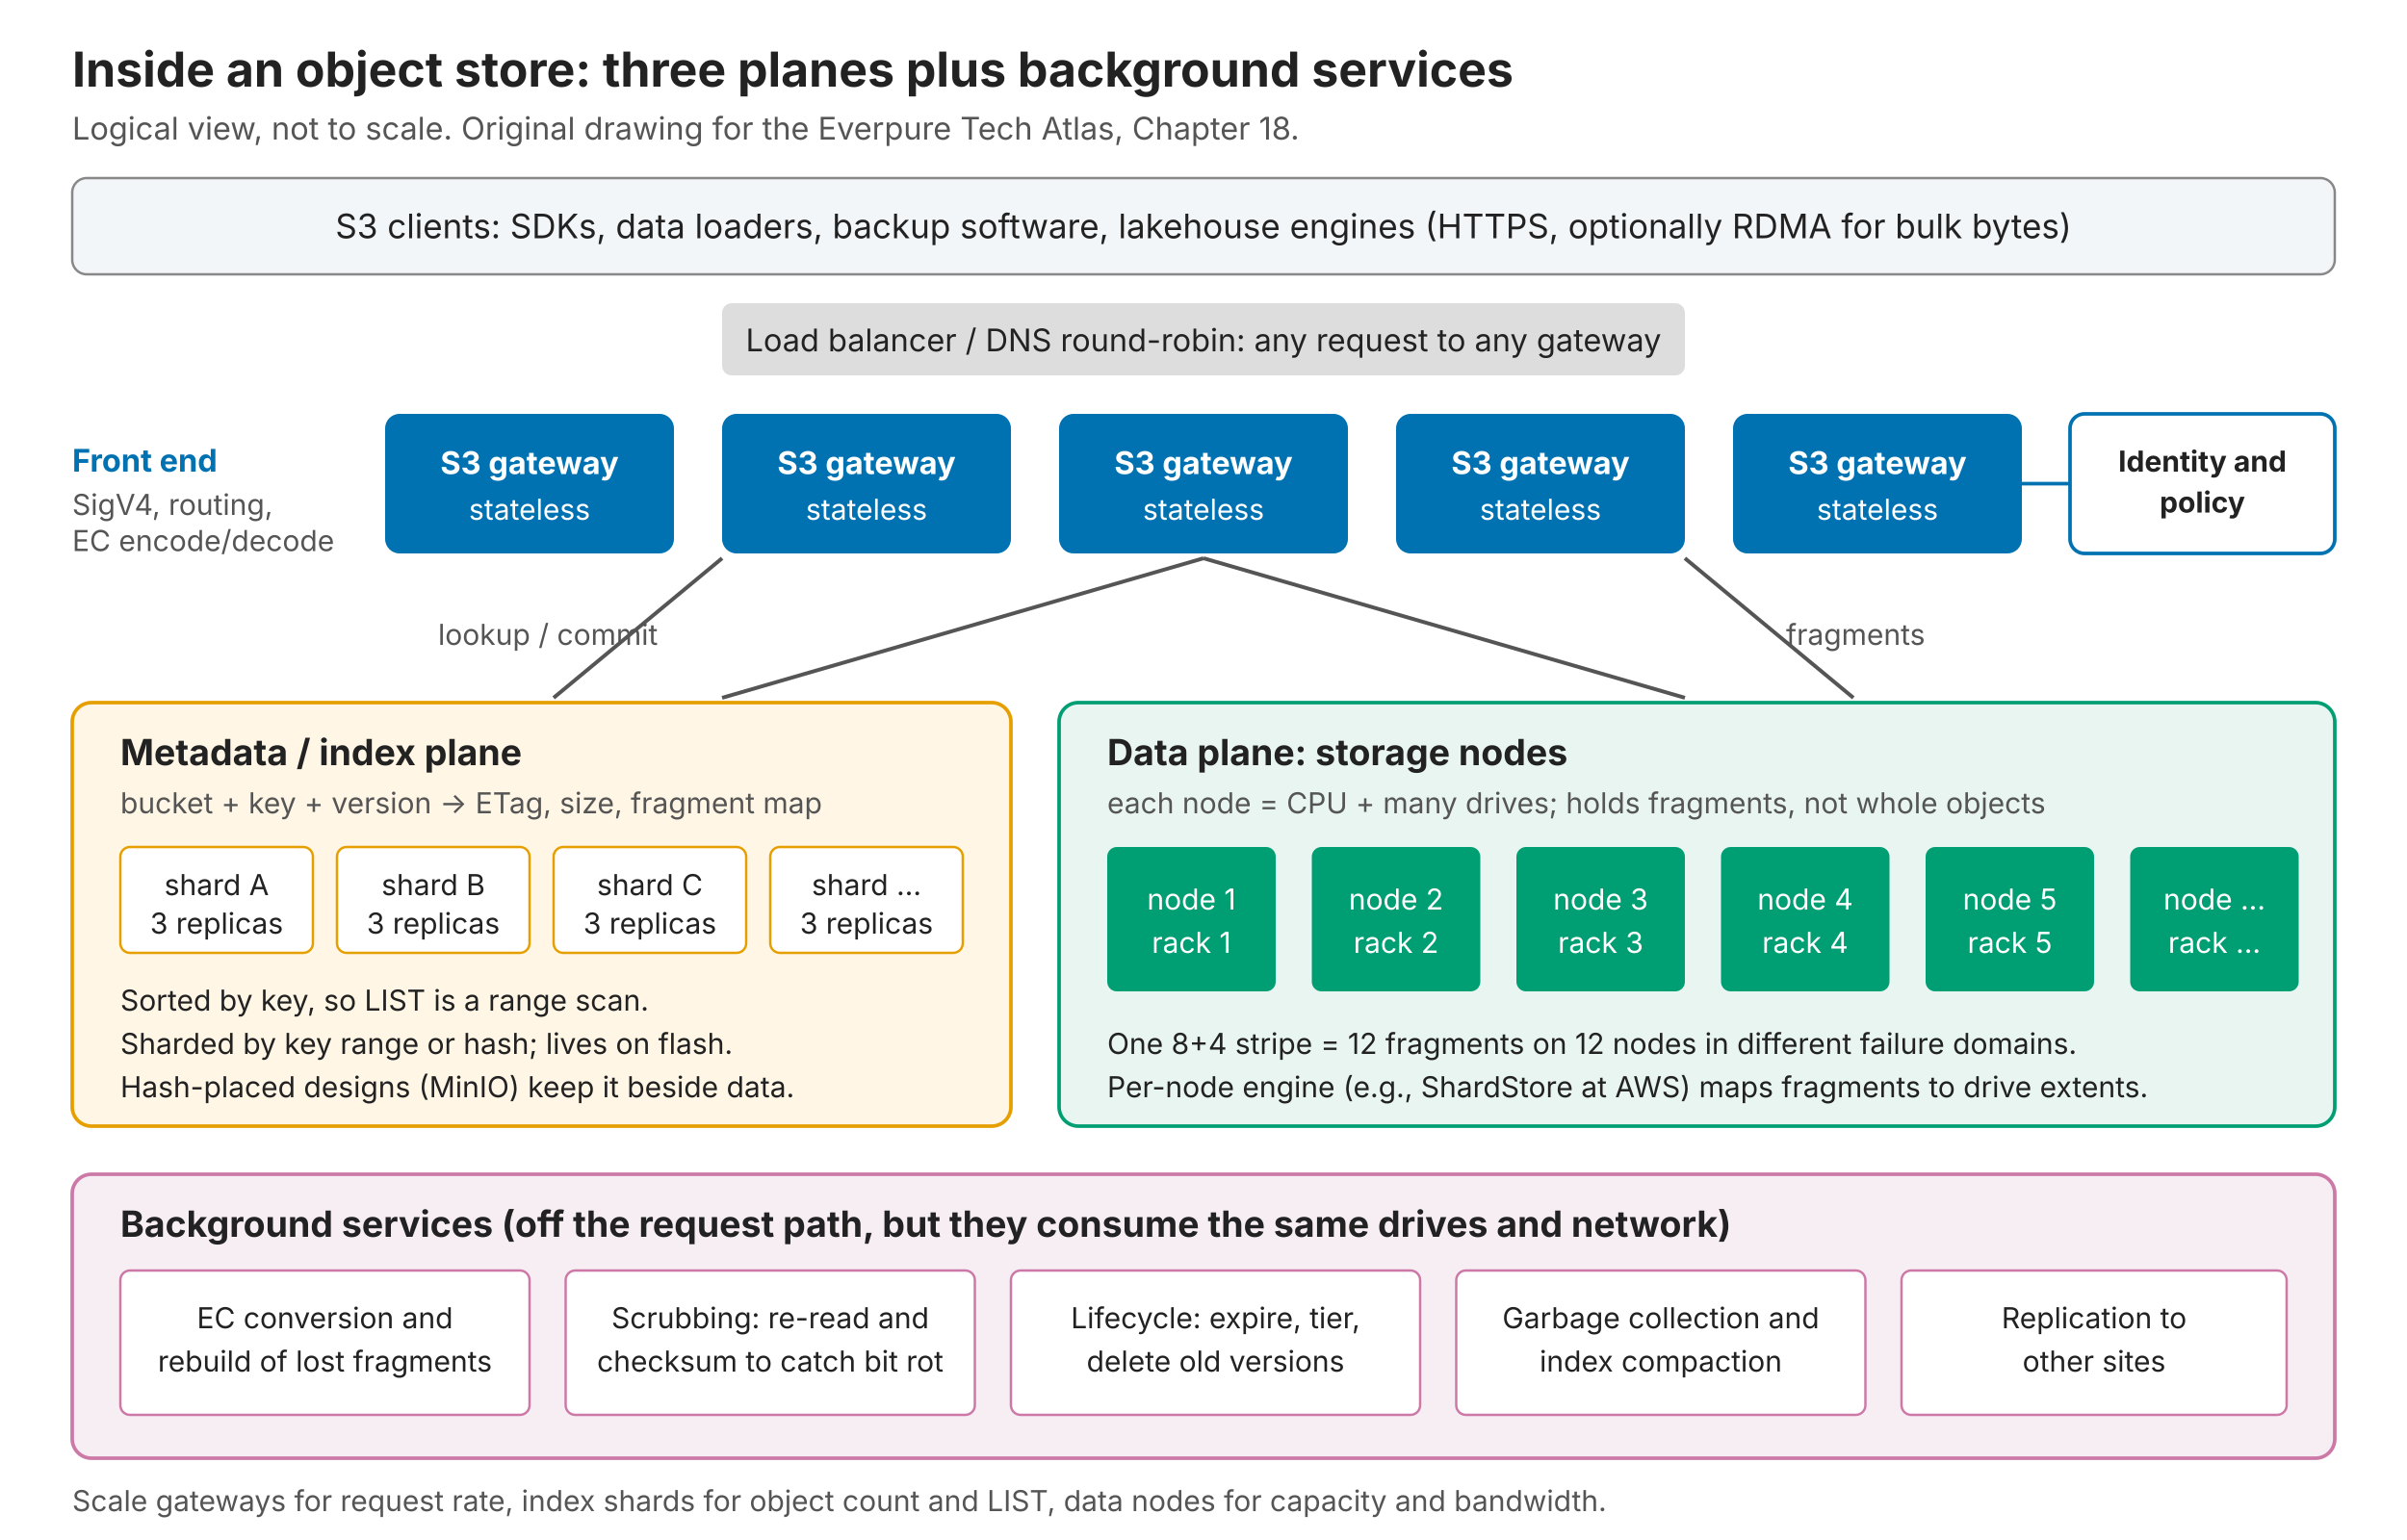
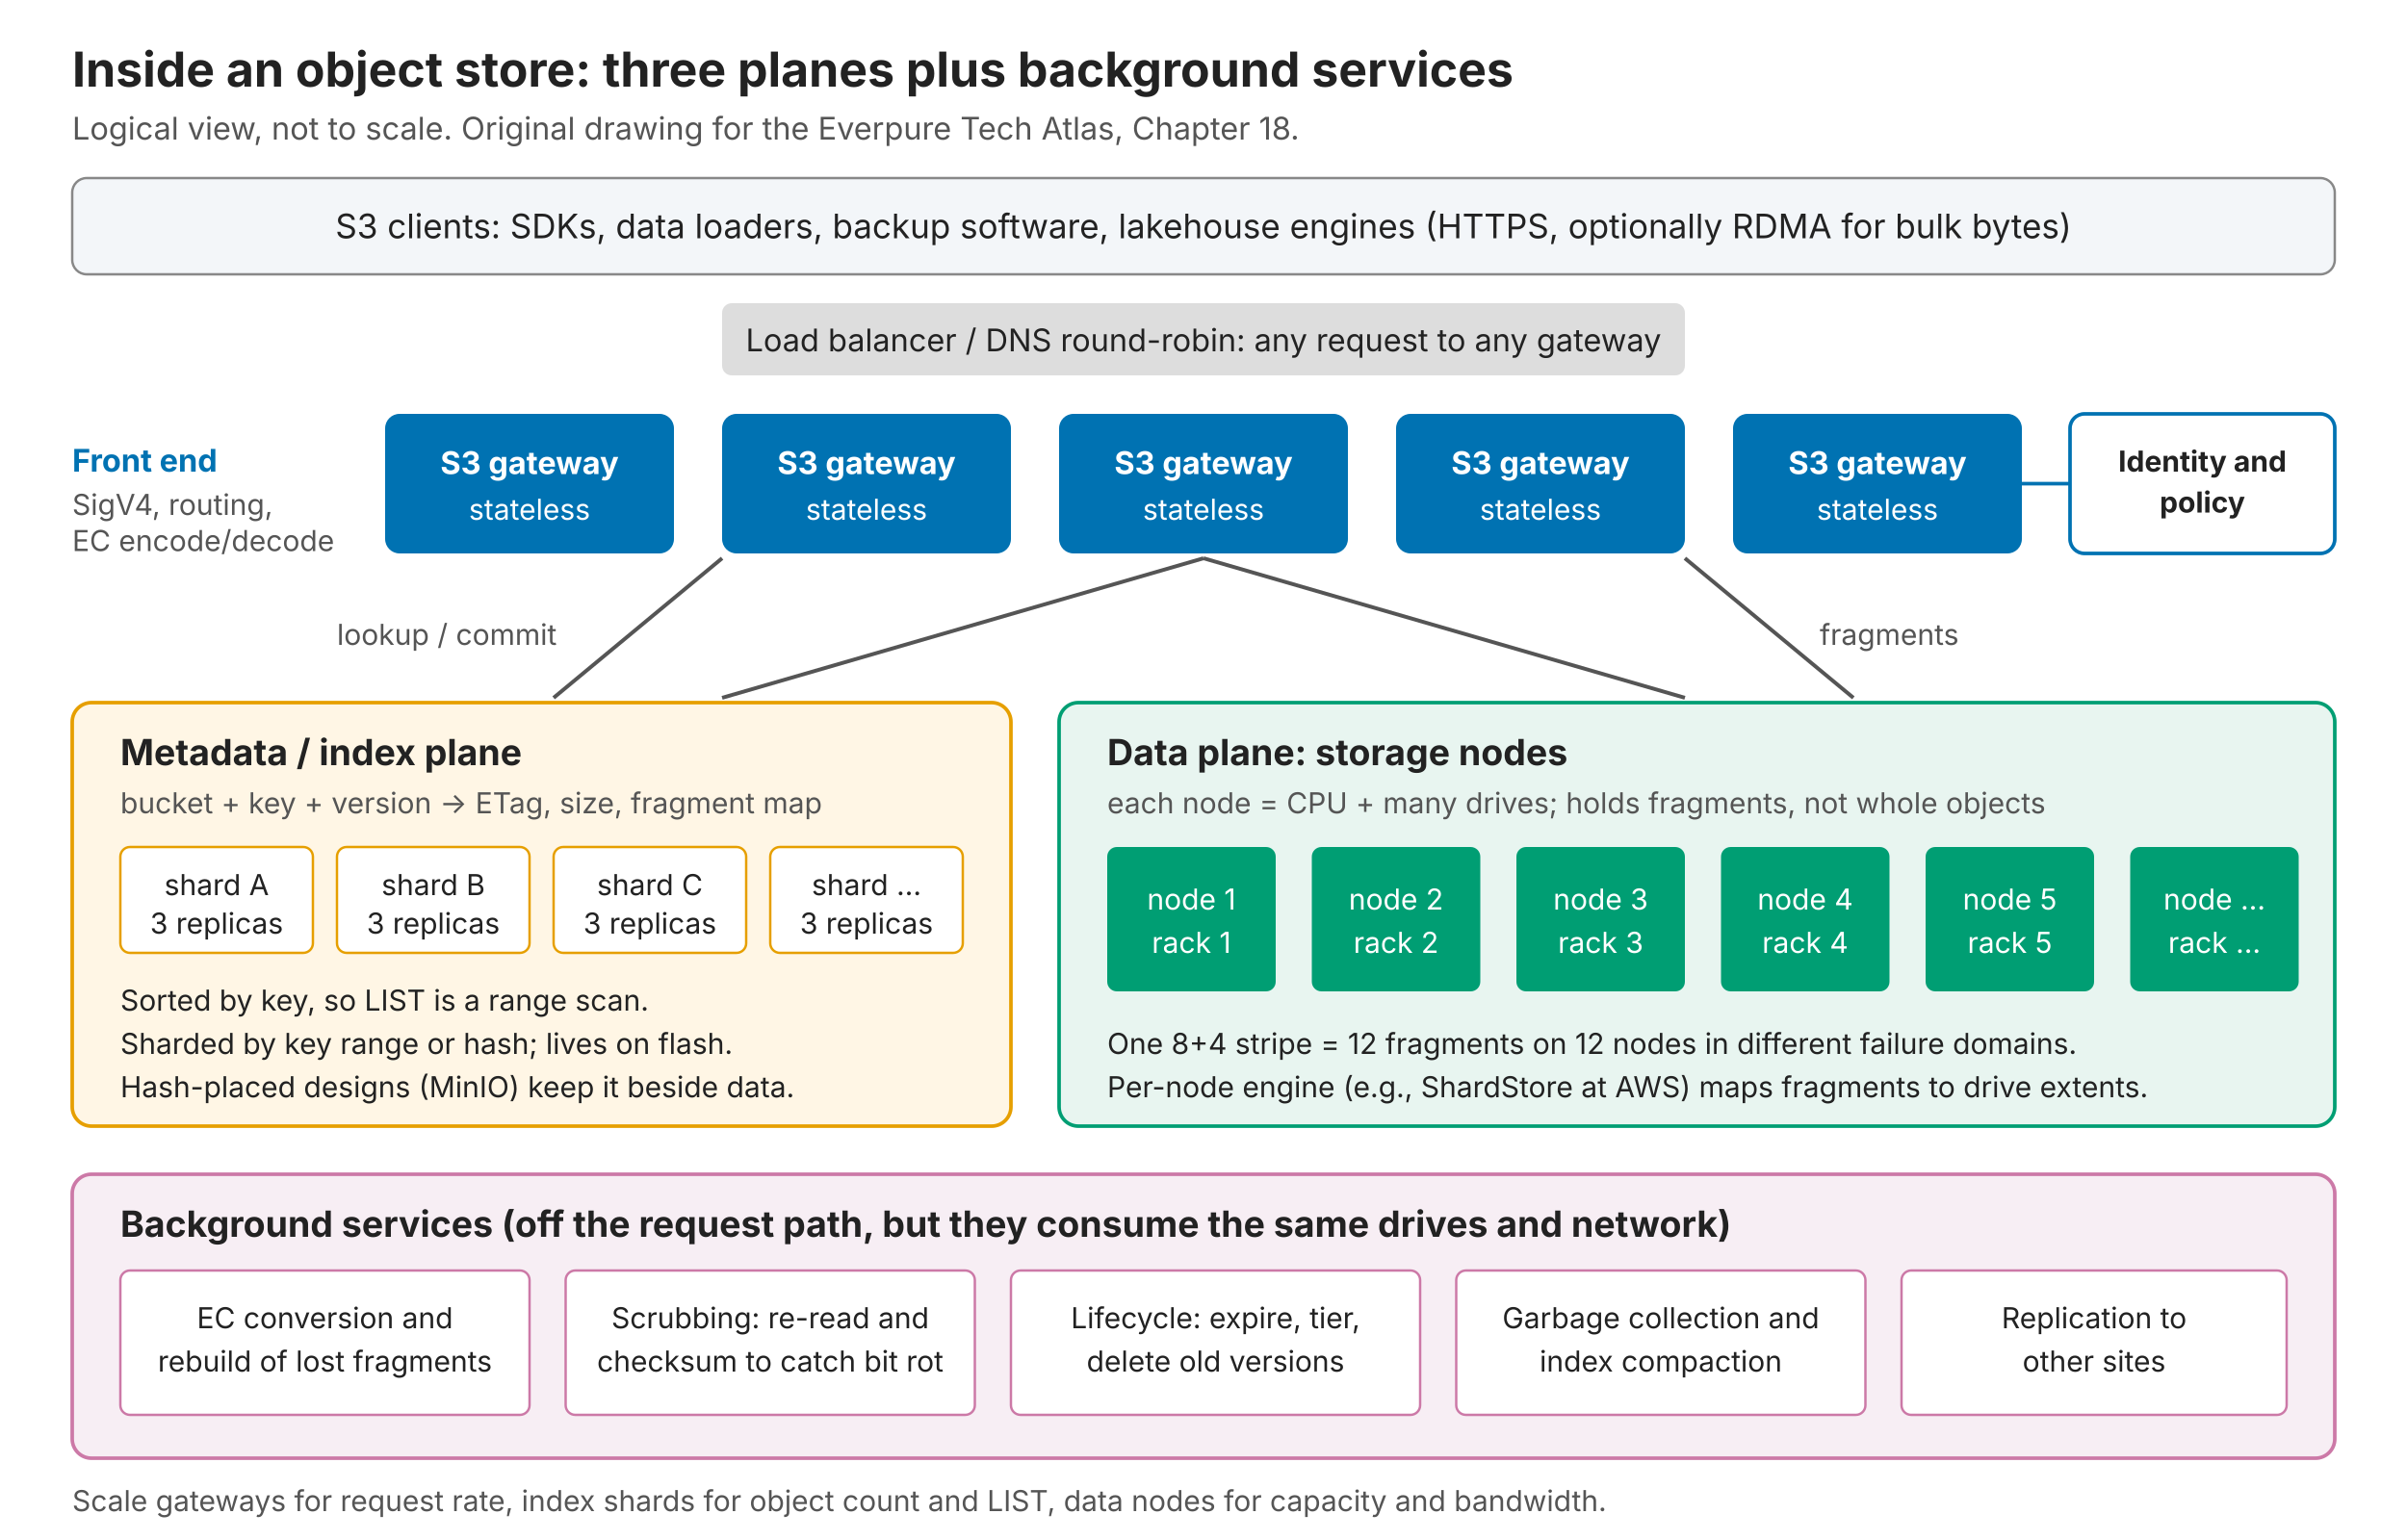
<svg xmlns="http://www.w3.org/2000/svg" viewBox="0 0 1000 640" width="1000" role="img" aria-labelledby="t d" font-family="Inter, Helvetica, Arial, sans-serif">
  <rect x="0" y="0" width="1000" height="640" fill="#FFFFFF" />
  <text x="30" y="36" font-size="20" font-weight="700" fill="#222222">Inside an object store: three planes plus background services</text>
  <text x="30" y="58" font-size="13" fill="#555555">Logical view, not to scale. Original drawing for the Everpure Tech Atlas, Chapter 18.</text>
  <rect x="30" y="74" width="940" height="40" rx="6" fill="#F3F6F9" stroke="#888888" />
  <text x="500" y="99" font-size="14" text-anchor="middle" fill="#222222">S3 clients: SDKs, data loaders, backup software, lakehouse engines (HTTPS, optionally RDMA for bulk bytes)</text>
  <rect x="300" y="126" width="400" height="30" rx="4" fill="#DDDDDD" />
  <text x="500" y="146" font-size="13" text-anchor="middle" fill="#222222">Load balancer / DNS round-robin: any request to any gateway</text>
  <g font-size="13" font-weight="700" fill="#FFFFFF" text-anchor="middle">
    <rect x="160" y="172" width="120" height="58" rx="6" fill="#0072B2" />
    <text x="220" y="197">S3 gateway</text>
    <rect x="300" y="172" width="120" height="58" rx="6" fill="#0072B2" />
    <text x="360" y="197">S3 gateway</text>
    <rect x="440" y="172" width="120" height="58" rx="6" fill="#0072B2" />
    <text x="500" y="197">S3 gateway</text>
    <rect x="580" y="172" width="120" height="58" rx="6" fill="#0072B2" />
    <text x="640" y="197">S3 gateway</text>
    <rect x="720" y="172" width="120" height="58" rx="6" fill="#0072B2" />
    <text x="780" y="197">S3 gateway</text>
  </g>
  <g font-size="12" fill="#FFFFFF" text-anchor="middle">
    <text x="220" y="216">stateless</text>
    <text x="360" y="216">stateless</text>
    <text x="500" y="216">stateless</text>
    <text x="640" y="216">stateless</text>
    <text x="780" y="216">stateless</text>
  </g>
  <text x="30" y="196" font-size="13" font-weight="700" fill="#0072B2">Front end</text>
  <text x="30" y="214" font-size="12" fill="#555555">SigV4, routing,</text>
  <text x="30" y="229" font-size="12" fill="#555555">EC encode/decode</text>
  <rect x="860" y="172" width="110" height="58" rx="6" fill="#FFFFFF" stroke="#0072B2" stroke-width="1.5" />
  <text x="915" y="196" font-size="12" font-weight="700" text-anchor="middle" fill="#222222">Identity and</text>
  <text x="915" y="213" font-size="12" font-weight="700" text-anchor="middle" fill="#222222">policy</text>
  <line x1="840" y1="201" x2="860" y2="201" stroke="#0072B2" stroke-width="1.5" />
  <g stroke="#555555" stroke-width="1.6" fill="none">
    <line x1="300" y1="232" x2="230" y2="290" />
    <line x1="500" y1="232" x2="300" y2="290" />
    <line x1="500" y1="232" x2="700" y2="290" />
    <line x1="700" y1="232" x2="770" y2="290" />
  </g>
-   <text x="182" y="268" font-size="12" fill="#555555">lookup / commit</text>
-   <text x="742" y="268" font-size="12" fill="#555555">fragments</text>
+   <text x="140" y="268" font-size="12" fill="#555555">lookup / commit</text>
+   <text x="756" y="268" font-size="12" fill="#555555">fragments</text>
  <rect x="30" y="292" width="390" height="176" rx="8" fill="#FFF6E5" stroke="#E69F00" stroke-width="1.5" />
  <text x="50" y="318" font-size="15" font-weight="700" fill="#222222">Metadata / index plane</text>
  <text x="50" y="338" font-size="12" fill="#555555">bucket + key + version → ETag, size, fragment map</text>
  <g font-size="12" text-anchor="middle" fill="#222222">
    <rect x="50" y="352" width="80" height="44" rx="4" fill="#FFFFFF" stroke="#E69F00" />
    <text x="90" y="372">shard A</text>
    <text x="90" y="388">3 replicas</text>
    <rect x="140" y="352" width="80" height="44" rx="4" fill="#FFFFFF" stroke="#E69F00" />
    <text x="180" y="372">shard B</text>
    <text x="180" y="388">3 replicas</text>
    <rect x="230" y="352" width="80" height="44" rx="4" fill="#FFFFFF" stroke="#E69F00" />
    <text x="270" y="372">shard C</text>
    <text x="270" y="388">3 replicas</text>
    <rect x="320" y="352" width="80" height="44" rx="4" fill="#FFFFFF" stroke="#E69F00" />
    <text x="360" y="372">shard …</text>
    <text x="360" y="388">3 replicas</text>
  </g>
  <text x="50" y="420" font-size="12" fill="#222222">Sorted by key, so LIST is a range scan.</text>
  <text x="50" y="438" font-size="12" fill="#222222">Sharded by key range or hash; lives on flash.</text>
  <text x="50" y="456" font-size="12" fill="#222222">Hash-placed designs (MinIO) keep it beside data.</text>
  <rect x="440" y="292" width="530" height="176" rx="8" fill="#E8F5F0" stroke="#009E73" stroke-width="1.5" />
  <text x="460" y="318" font-size="15" font-weight="700" fill="#222222">Data plane: storage nodes</text>
  <text x="460" y="338" font-size="12" fill="#555555">each node = CPU + many drives; holds fragments, not whole objects</text>
  <g font-size="12" text-anchor="middle" fill="#FFFFFF">
    <rect x="460" y="352" width="70" height="60" rx="4" fill="#009E73" />
    <text x="495" y="378">node 1</text>
    <text x="495" y="396">rack 1</text>
    <rect x="545" y="352" width="70" height="60" rx="4" fill="#009E73" />
    <text x="580" y="378">node 2</text>
    <text x="580" y="396">rack 2</text>
    <rect x="630" y="352" width="70" height="60" rx="4" fill="#009E73" />
    <text x="665" y="378">node 3</text>
    <text x="665" y="396">rack 3</text>
    <rect x="715" y="352" width="70" height="60" rx="4" fill="#009E73" />
    <text x="750" y="378">node 4</text>
    <text x="750" y="396">rack 4</text>
    <rect x="800" y="352" width="70" height="60" rx="4" fill="#009E73" />
    <text x="835" y="378">node 5</text>
    <text x="835" y="396">rack 5</text>
    <rect x="885" y="352" width="70" height="60" rx="4" fill="#009E73" />
    <text x="920" y="378">node …</text>
    <text x="920" y="396">rack …</text>
  </g>
  <text x="460" y="438" font-size="12" fill="#222222">One 8+4 stripe = 12 fragments on 12 nodes in different failure domains.</text>
  <text x="460" y="456" font-size="12" fill="#222222">Per-node engine (e.g., ShardStore at AWS) maps fragments to drive extents.</text>
  <rect x="30" y="488" width="940" height="118" rx="8" fill="#F7EEF4" stroke="#CC79A7" stroke-width="1.5" />
  <text x="50" y="514" font-size="15" font-weight="700" fill="#222222">Background services (off the request path, but they consume the same drives and network)</text>
  <g font-size="12" text-anchor="middle" fill="#222222">
    <rect x="50" y="528" width="170" height="60" rx="4" fill="#FFFFFF" stroke="#CC79A7" />
    <text x="135" y="552">EC conversion and</text>
    <text x="135" y="570">rebuild of lost fragments</text>
    <rect x="235" y="528" width="170" height="60" rx="4" fill="#FFFFFF" stroke="#CC79A7" />
    <text x="320" y="552">Scrubbing: re-read and</text>
    <text x="320" y="570">checksum to catch bit rot</text>
    <rect x="420" y="528" width="170" height="60" rx="4" fill="#FFFFFF" stroke="#CC79A7" />
    <text x="505" y="552">Lifecycle: expire, tier,</text>
    <text x="505" y="570">delete old versions</text>
    <rect x="605" y="528" width="170" height="60" rx="4" fill="#FFFFFF" stroke="#CC79A7" />
    <text x="690" y="552">Garbage collection and</text>
    <text x="690" y="570">index compaction</text>
    <rect x="790" y="528" width="160" height="60" rx="4" fill="#FFFFFF" stroke="#CC79A7" />
    <text x="870" y="552">Replication to</text>
    <text x="870" y="570">other sites</text>
  </g>
  <text x="30" y="628" font-size="12" fill="#555555">Scale gateways for request rate, index shards for object count and LIST, data nodes for capacity and bandwidth.</text>
</svg>
